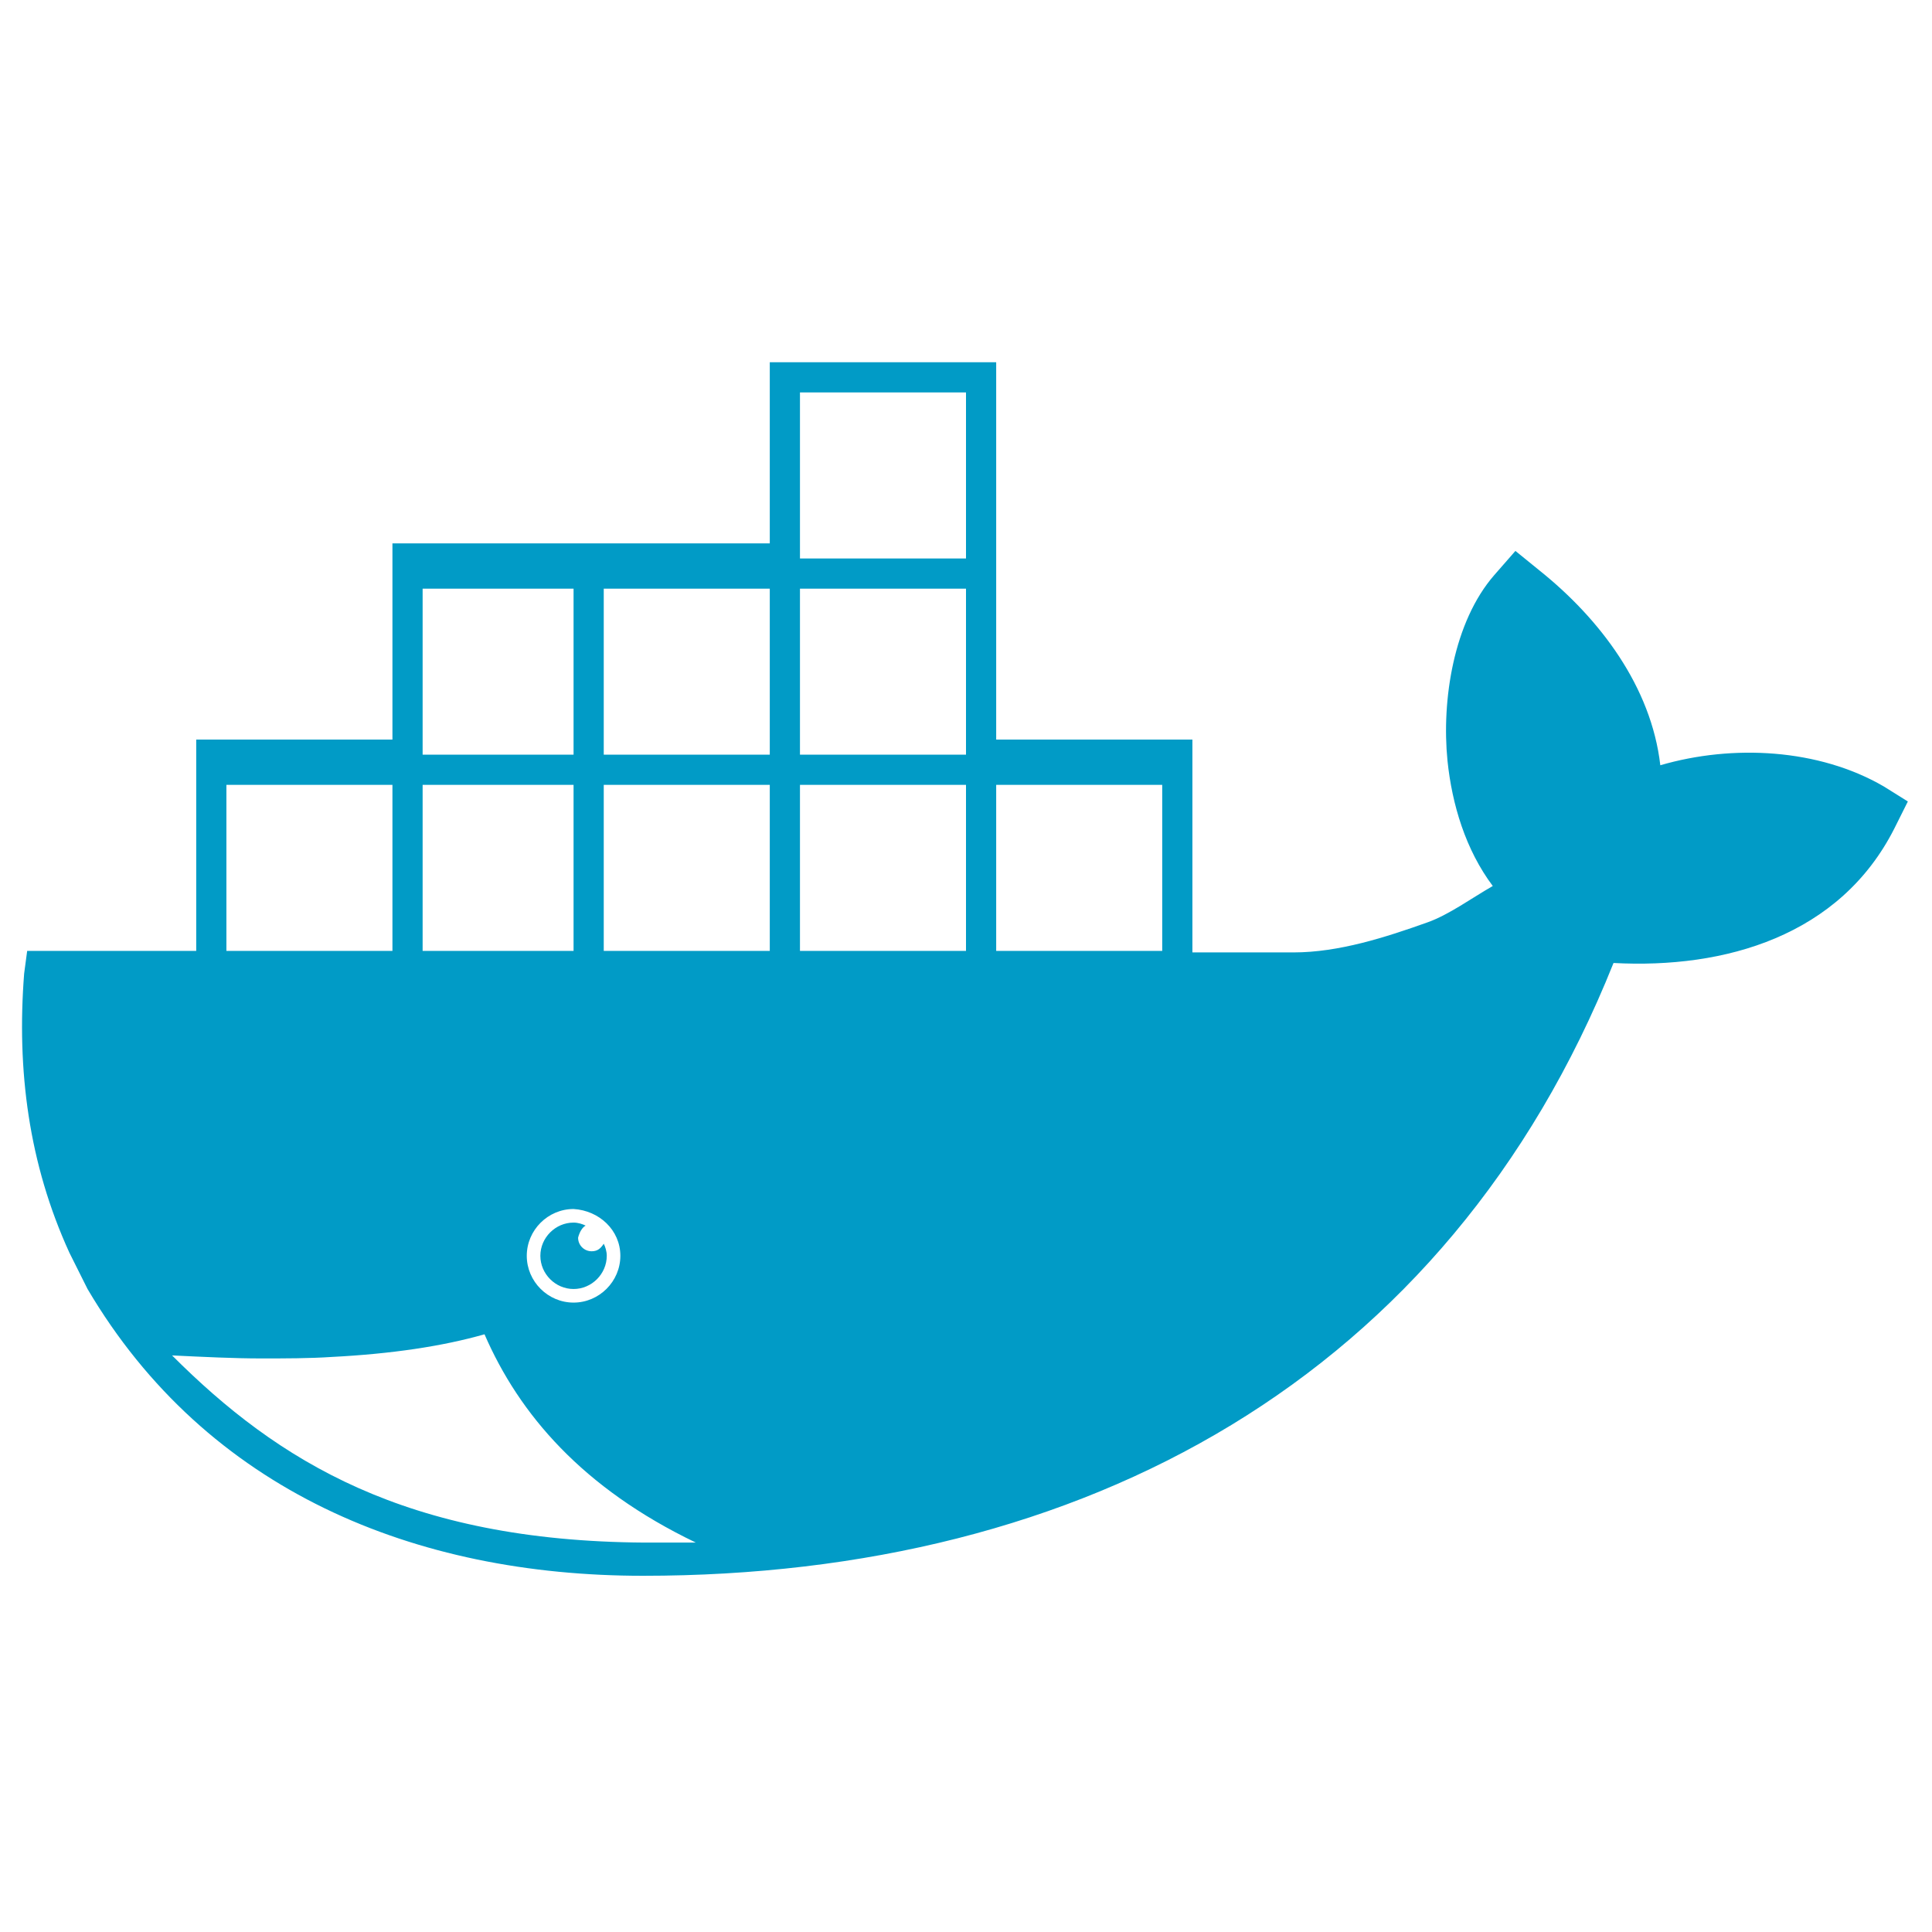
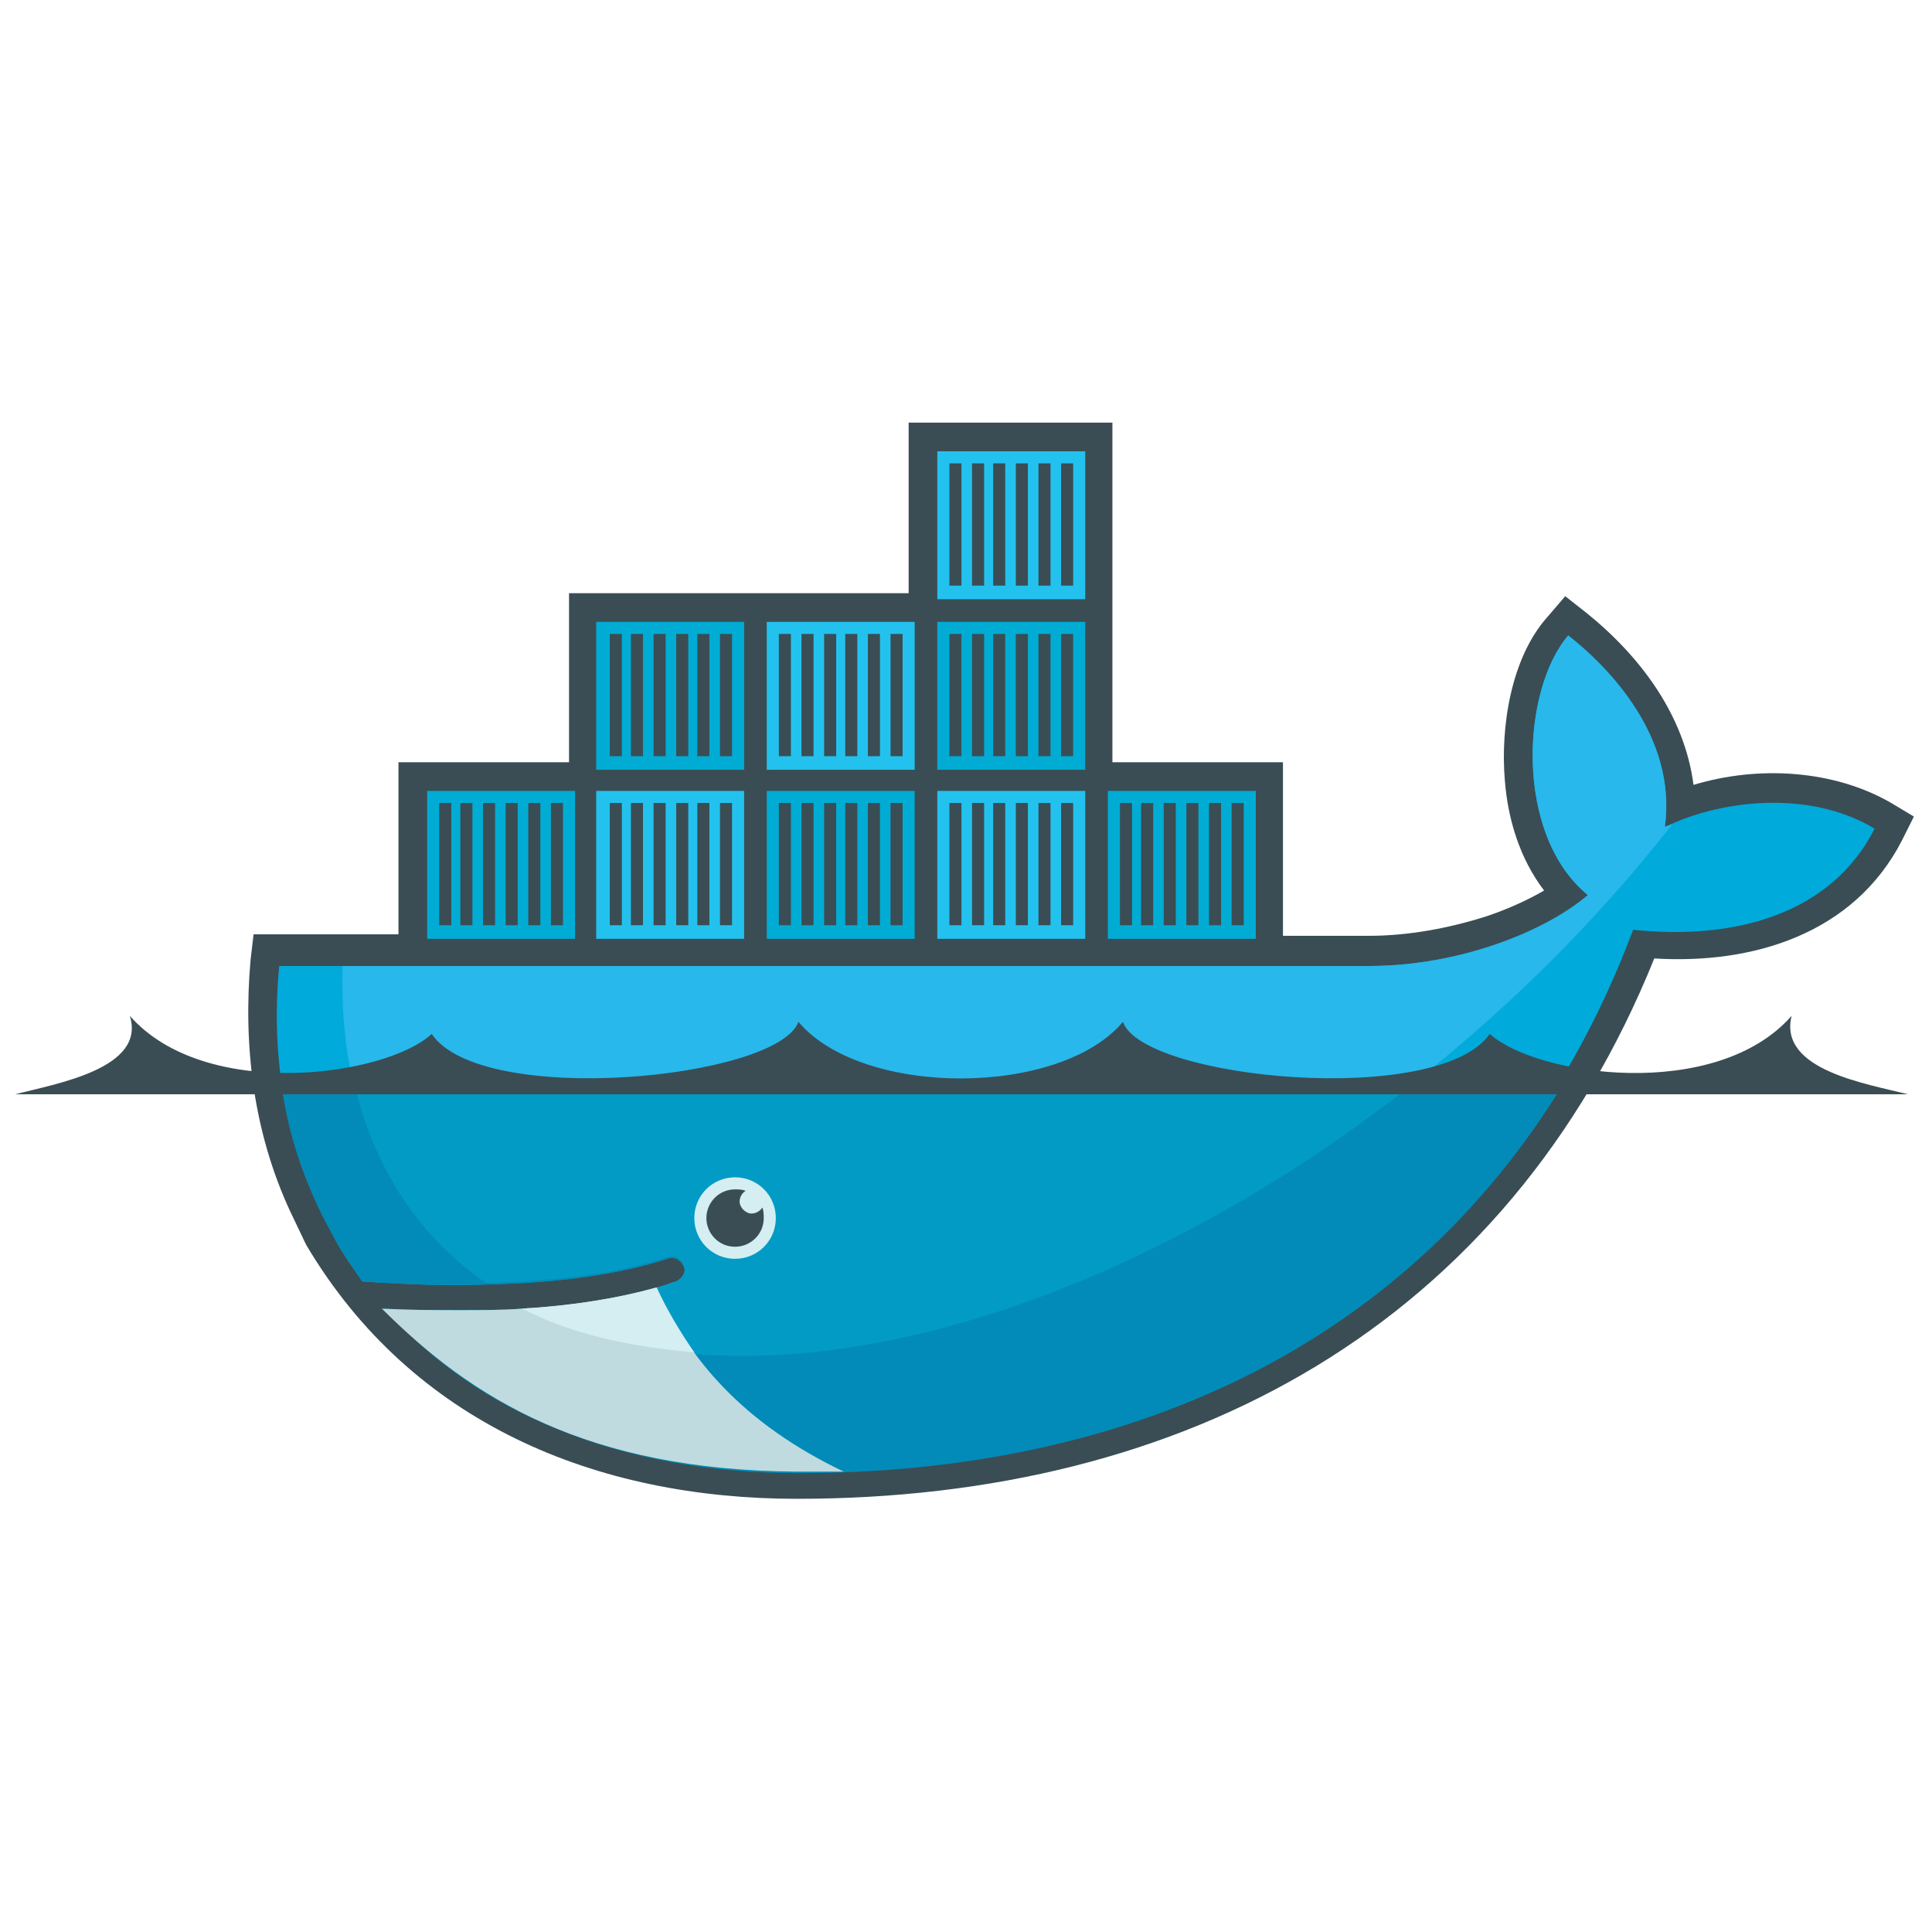
<svg xmlns="http://www.w3.org/2000/svg" width="128" height="128" viewBox="0 0 128 128" fill="none">
-   <path d="M124.8 52.1C120.5 49.6 114.8 49.3 110 50.7C109.4 45.5 106 41 102 37.8L100.4 36.5L99 38.1C96.3 41.2 95.5 46.4 95.9 50.4C96.2 53.3 97.1 56.3 98.9 58.7C97.5 59.5 96 60.6 94.6 61.1C91.8 62.1 88.7 63.1 85.7 63.1H79V49H66V24H51V36H26V49H13V63H1.8L1.6 64.5C1.1 70.9 1.9 77.1 4.6 83L5.7 85.2L5.8 85.4C13.7 98.8 27.5 104.4 42.6 104.4C71.8 104.4 95.9 91.3 106.9 63.8C114.3 64.2 121.9 62 125.5 54.9L126.4 53.1L124.8 52.1ZM28 39H38V50H28V39ZM41.1 83.2C41.1 84.9 39.7 86.3 38 86.3C36.3 86.3 34.9 84.9 34.9 83.2C34.9 81.5 36.3 80.1 38 80.1C39.7 80.2 41.1 81.5 41.1 83.2ZM28 52H38V63H28V52ZM15 52H26V63H15V52ZM42.7 102.2C26.9 102.1 18.4 96.8 11.4 89.8C13.5 89.9 15.5 90 17.3 90C18.9 90 20.5 90 22 89.9C25.9 89.7 29.3 89.2 32.1 88.4C34.4 93.7 38.6 98.6 46.1 102.2H42.7ZM51 63H40V52H51V63ZM51 50H40V39H51V50ZM64 63H53V52H64V63ZM64 50H53V39H64V50ZM64 37H53V26H64V37ZM77 63H66V52H77V63ZM38.8 81.2C38.6 81.1 38.3 81 38 81C36.8 81 35.8 82 35.8 83.2C35.8 84.4 36.8 85.4 38 85.4C39.2 85.4 40.2 84.4 40.2 83.2C40.2 82.9 40.1 82.6 40 82.4C39.8 82.7 39.6 82.9 39.2 82.9C38.7 82.9 38.3 82.5 38.3 82C38.4 81.6 38.6 81.3 38.8 81.2Z" fill="#019BC6" />
+   <path fill-rule="evenodd" clip-rule="evenodd" d="M73.7 50.5H85V62H90.7C93.3 62 96 61.5 98.5 60.7C99.7 60.3 101.1 59.7 102.3 59C100.7 56.9 99.9 54.3 99.7 51.7C99.4 48.2 100.1 43.6 102.5 40.9L103.7 39.5L105.1 40.6C108.7 43.5 111.6 47.4 112.2 52C116.5 50.7 121.5 51 125.3 53.2L126.8 54.1L126 55.7C122.8 61.9 116.1 63.9 109.6 63.5C99.8 87.8 78.6 99.3 52.8 99.3C39.5 99.3 27.3 94.3 20.3 82.5L20.2 82.3L19.2 80.2C16.8 75 16.1 69.3 16.6 63.6L16.8 61.9H26.4V50.5H37.7V39.3H60.2V28H73.7V50.5Z" fill="#3A4D54" />
+   <path d="M110.3 54.8C111.1 48.9 106.7 44.3 103.9 42.1C100.8 45.7 100.3 55.3 105.2 59.3C102.4 61.7 96.7 64 90.7 64H18.5C17.9 70.2 19 75.9 21.5 80.8L22.3 82.3C22.8 83.2 23.4 84 24 84.9C27 85.1 29.7 85.2 32.2 85.1C37.1 85 41.1 84.4 44.2 83.4C44.7 83.2 45.1 83.5 45.3 83.9C45.5 84.4 45.2 84.8 44.8 85C44.4 85.1 44 85.3 43.5 85.4C41.1 86.1 38.5 86.5 35.2 86.7H34.6C33.3 86.8 31.9 86.8 30.4 86.8C28.8 86.8 27.3 86.8 25.5 86.7C31.5 93.5 40.9 97.5 52.7 97.5C77.7 97.5 98.9 86.4 108.2 61.6C114.9 62.3 121.3 60.6 124.2 54.9C119.7 52.2 113.7 53.1 110.3 54.8Z" fill="#00AADA" />
+   <path d="M110.3 54.8C111.1 48.9 106.7 44.3 103.9 42.1C100.8 45.7 100.3 55.3 105.2 59.3C102.4 61.7 96.7 64 90.7 64H22.7C22.4 73.5 25.9 80.7 32.2 85C37.1 84.9 41.1 84.3 44.2 83.3C44.7 83.1 45.1 83.4 45.3 83.8C45.5 84.3 45.2 84.7 44.8 84.9C44.4 85 44 85.2 43.5 85.3C41.1 86 38.3 86.5 35 86.7L34.9 86.6C43.4 91 55.7 90.9 69.9 85.5C85.7 79.4 100.5 67.8 110.8 54.6C110.6 54.7 110.4 54.7 110.3 54.8Z" fill="#28B8EB" />
+   <path d="M18.6 71.5C19 74.8 20 77.9 21.5 80.8L22.3 82.3C22.8 83.2 23.4 84 24 84.9C27 85.1 29.7 85.2 32.2 85.1C37.1 85 41.1 84.4 44.2 83.4C44.7 83.2 45.1 83.5 45.3 83.9C45.5 84.4 45.2 84.8 44.8 85C44.4 85.1 44 85.3 43.5 85.4C41.1 86.1 38.3 86.6 35 86.8H34.6C33.3 86.9 31.9 86.9 30.5 86.9C28.9 86.9 27.3 86.9 25.6 86.8C31.6 93.6 41.1 97.6 52.9 97.6C74.3 97.6 92.9 89.5 103.7 71.6H18.6V71.5Z" fill="#028BB8" />
+   <path d="M23.4 71.5C24.7 77.3 27.7 81.9 32.2 85C37.1 84.9 41.1 84.3 44.2 83.3C44.7 83.1 45.1 83.4 45.3 83.8C45.5 84.3 45.2 84.7 44.8 84.9C44.4 85 44 85.2 43.5 85.3C41.1 86 38.3 86.5 34.9 86.7C43.4 91.1 55.7 91 69.8 85.6C78.3 82.3 86.6 77.4 94 71.5H23.4Z" fill="#019BC6" />
+   <path fill-rule="evenodd" clip-rule="evenodd" d="M28.3 52.4H38.1V62.2H28.3V52.4ZM29.1 53.2H29.9V61.3H29.1V53.2ZM30.5 53.2H31.3V61.3H30.5V53.2ZM32 53.2H32.8V61.3H32V53.2ZM33.5 53.2H34.3V61.3H33.5V53.2ZM35 53.2H35.8V61.3H35V53.2ZM36.5 53.2H37.3V61.3H36.5V53.2ZM39.5 41.2H49.3V51H39.5V41.2ZM40.4 42H41.2V50.1H40.4V42ZM41.8 42H42.6V50.1H41.8V42ZM43.3 42H44.1V50.1H43.3V42ZM44.8 42H45.6V50.1H44.8V42ZM46.2 42H47V50.1H46.2V42ZM47.7 42H48.5V50.1H47.7V42Z" fill="#00ACD3" />
+   <path fill-rule="evenodd" clip-rule="evenodd" d="M39.5 52.4H49.3V62.2H39.5V52.4ZM40.4 53.2H41.2V61.3H40.4V53.2ZM41.8 53.2H42.6V61.3H41.8V53.2ZM43.3 53.2H44.1V61.3H43.3V53.2ZM44.8 53.2H45.6V61.3H44.8V53.2ZM46.2 53.2H47V61.3H46.2V53.2ZM47.7 53.2H48.5V61.3H47.7V53.2Z" fill="#23C2EE" />
+   <path fill-rule="evenodd" clip-rule="evenodd" d="M50.8 52.4H60.6V62.2H50.8V52.4ZM51.6 53.2H52.4V61.3H51.6V53.2ZM53.1 53.2H53.9V61.3H53.1V53.2ZM54.6 53.2H55.4V61.3H54.6V53.2ZM56 53.2H56.8V61.3H56V53.2ZM57.5 53.2H58.3V61.3H57.5V53.2ZM59 53.2H59.8V61.3H59V53.2Z" fill="#00ACD3" />
+   <path fill-rule="evenodd" clip-rule="evenodd" d="M50.8 41.2H60.6V51H50.8V41.2ZM51.6 42H52.4V50.1H51.6V42ZM53.1 42H53.9V50.1H53.1V42ZM54.6 42H55.4V50.1H54.6V42ZM56 42H56.8V50.1H56V42ZM57.5 42H58.3V50.1H57.5V42ZM59 42H59.8V50.1H59V42ZM62.1 52.4H71.9V62.2H62.1V52.4ZM62.9 53.2H63.7V61.3H62.9V53.2ZM64.4 53.2H65.2V61.3H64.4V53.2ZM65.8 53.2H66.6V61.3H65.8V53.2ZM67.3 53.2H68.1V61.3H67.3V53.2ZM68.8 53.2H69.6V61.3H68.8V53.2ZM70.3 53.2H71.1V61.3H70.3V53.2Z" fill="#23C2EE" />
+   <path fill-rule="evenodd" clip-rule="evenodd" d="M62.1 41.2H71.9V51H62.1V41.2ZM62.9 42H63.7V50.1H62.9V42ZM64.4 42H65.2V50.1H64.4V42ZM65.8 42H66.6V50.1H65.8V42ZM67.3 42H68.1V50.1H67.3V42ZM68.8 42H69.6V50.1H68.8V42ZM70.3 42H71.1V50.1H70.3V42Z" fill="#00ACD3" />
+   <path fill-rule="evenodd" clip-rule="evenodd" d="M62.1 29.9H71.9V39.7H62.1V29.9ZM62.9 30.7H63.7V38.8H62.9V30.7ZM64.4 30.7H65.2V38.8H64.4V30.7ZM65.8 30.7H66.6V38.8H65.8V30.7ZM67.3 30.7H68.1V38.8H67.3V30.7ZM68.8 30.7H69.6V38.8H68.8V30.7ZM70.3 30.7H71.1V38.8H70.3V30.7Z" fill="#23C2EE" />
+   <path fill-rule="evenodd" clip-rule="evenodd" d="M73.4 52.4H83.2V62.2H73.4V52.4ZM74.2 53.2H75V61.3H74.2V53.2ZM75.6 53.2H76.4V61.3H75.6V53.2ZM77.1 53.2H77.9V61.3H77.1V53.2ZM78.6 53.2H79.4V61.3H78.6V53.2ZM80.1 53.2H80.9V61.3H80.1V53.2ZM81.6 53.2H82.4V61.3H81.6V53.2Z" fill="#00ACD3" />
+   <path fill-rule="evenodd" clip-rule="evenodd" d="M48.7 78C50.2 78 51.4 79.2 51.4 80.7C51.4 82.2 50.2 83.4 48.7 83.4C47.2 83.4 46 82.2 46 80.7C46 79.2 47.2 78 48.7 78Z" fill="#D4EEF1" />
+   <path fill-rule="evenodd" clip-rule="evenodd" d="M48.7 78.8C48.9 78.8 49.2 78.8 49.4 78.9C49.2 79 49 79.3 49 79.6C49 80 49.4 80.4 49.8 80.4C50.1 80.4 50.4 80.2 50.5 80C50.6 80.2 50.6 80.5 50.6 80.7C50.6 81.8 49.7 82.6 48.7 82.6C47.6 82.6 46.8 81.7 46.8 80.7C46.8 79.7 47.6 78.8 48.7 78.8ZM1 72.5H126.4C123.7 71.8 117.8 70.9 118.7 67.3C113.7 73 101.8 71.3 98.7 68.5C95.3 73.4 75.7 71.5 74.4 67.7C70.2 72.7 57.1 72.7 52.9 67.7C51.5 71.5 31.9 73.4 28.6 68.5C25.6 71.3 13.6 73 8.6 67.3C9.7 70.8 3.7 71.8 1 72.5Z" fill="#3A4D54" />
+   <path d="M55.9 97.5C49.2 94.3 45.6 90 43.5 85.3C41 86 38 86.5 34.6 86.7C33.3 86.8 31.9 86.8 30.5 86.8C28.8 86.8 27.1 86.8 25.3 86.7C31.3 92.7 38.9 97.4 52.8 97.5H55.9Z" fill="#BFDBE0" />
+   <path d="M46 89.6C45.1 88.3 44.2 86.8 43.5 85.3C41 86 38 86.5 34.6 86.7C36.9 87.9 40.3 89.1 46 89.6Z" fill="#D4EEF1" />
</svg>
